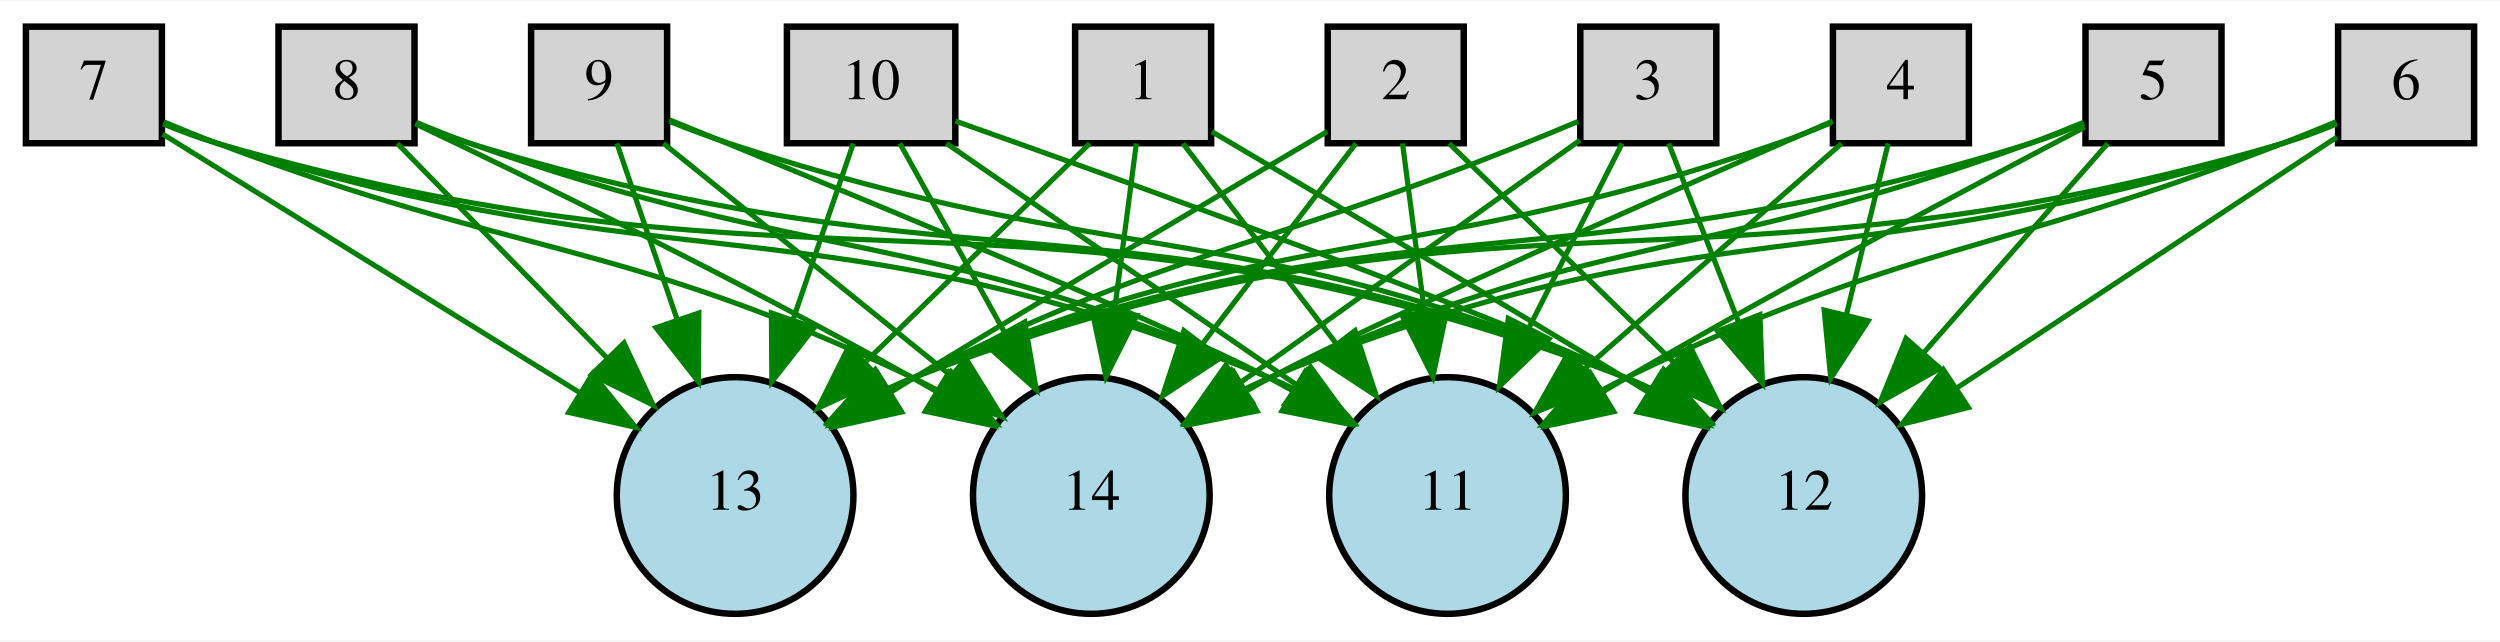
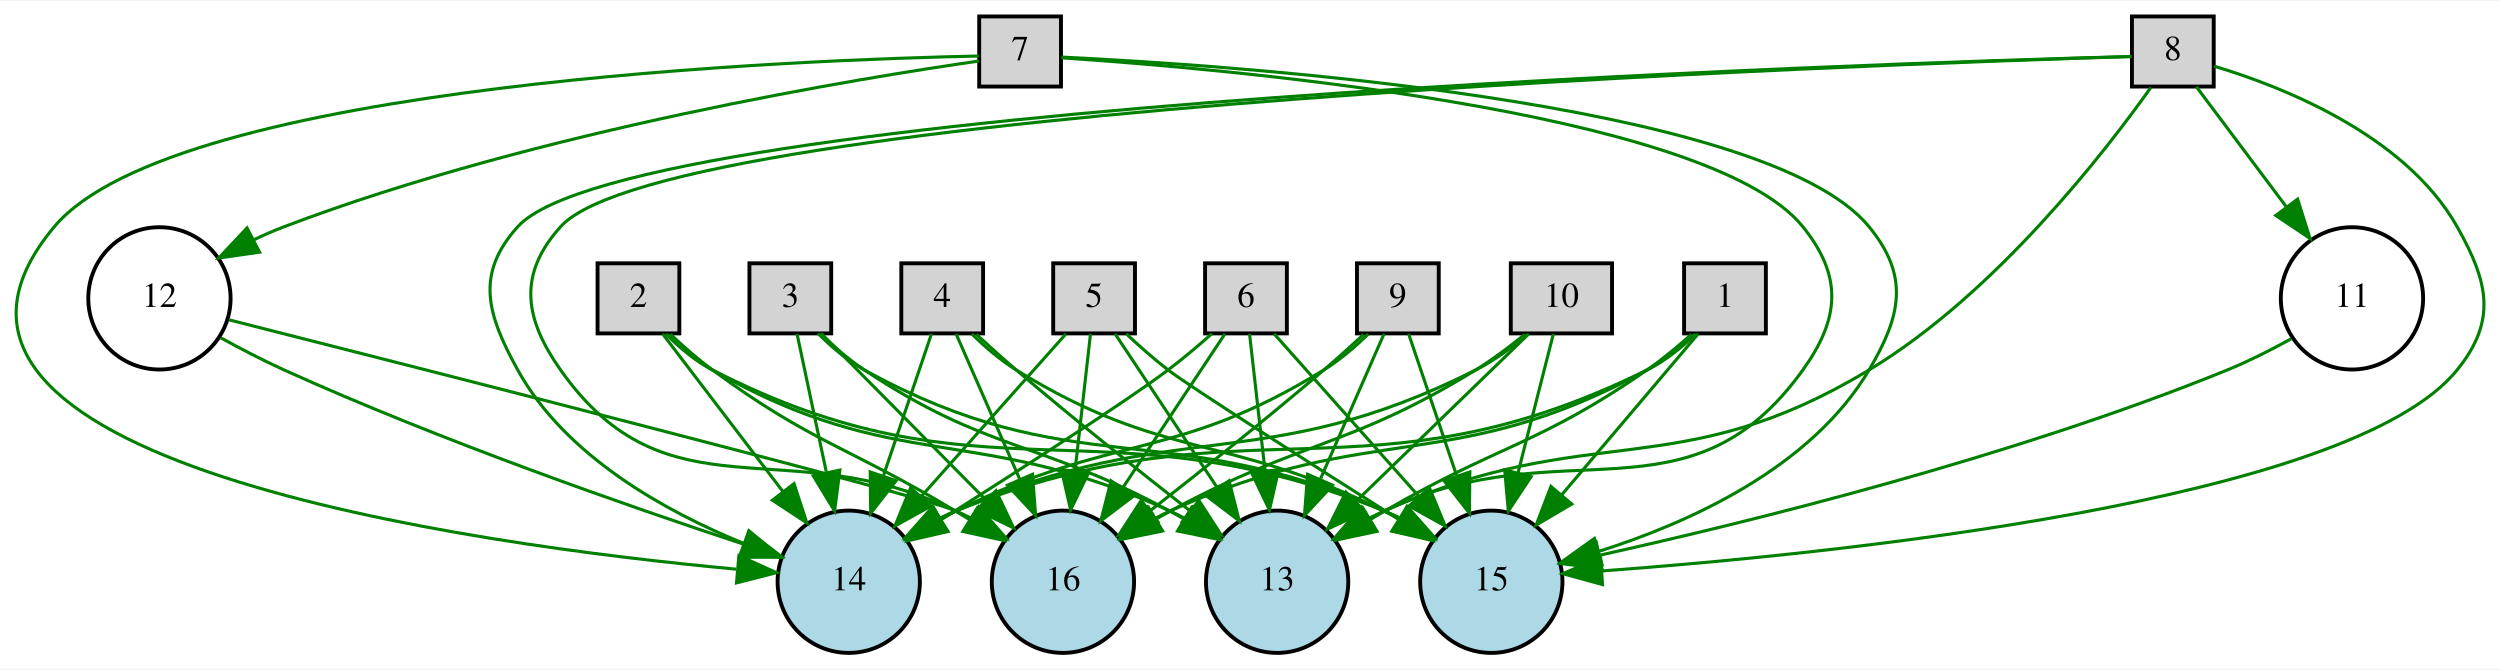
- <svg xmlns="http://www.w3.org/2000/svg" width="386pt" height="99pt" viewBox="0.00 0.00 386.00 98.77">
-   <g id="graph0" class="graph" transform="scale(1 1) rotate(0) translate(4 94.77)">
-     <polygon fill="white" stroke="transparent" points="-4,4 -4,-94.77 382,-94.77 382,4 -4,4" />
+ <svg xmlns="http://www.w3.org/2000/svg" width="642pt" height="172pt" viewBox="0.00 0.00 641.95 171.54">
+   <g id="graph0" class="graph" transform="scale(1 1) rotate(0) translate(4 167.54)">
+     <polygon fill="white" stroke="transparent" points="-4,4 -4,-167.54 637.95,-167.54 637.95,4 -4,4" />
    <g id="node1" class="node">
-       <polygon fill="lightgray" stroke="black" points="183,-90.77 162,-90.77 162,-72.77 183,-72.77 183,-90.77" />
-       <text text-anchor="middle" x="172.5" y="-79.57" font-family="Times,serif" font-size="9.00">1</text>
+       <polygon fill="lightgray" stroke="black" points="449.44,-100.15 428.44,-100.15 428.44,-82.15 449.44,-82.15 449.44,-100.15" />
+       <text text-anchor="middle" x="438.94" y="-88.95" font-family="Times,serif" font-size="9.00">1</text>
    </g>
    <g id="node11" class="node">
-       <ellipse fill="lightblue" stroke="black" cx="219.5" cy="-18.38" rx="18.27" ry="18.27" />
-       <text text-anchor="middle" x="219.5" y="-16.18" font-family="Times,serif" font-size="9.00">11</text>
+       <ellipse fill="lightblue" stroke="black" cx="378.94" cy="-18.38" rx="18.27" ry="18.27" />
+       <text text-anchor="middle" x="378.94" y="-16.18" font-family="Times,serif" font-size="9.00">15</text>
    </g>
    <g id="edge1" class="edge">
-       <path fill="none" stroke="green" stroke-width="0.8" d="M178.64,-72.74C184.61,-64.95 193.96,-52.75 202.2,-41.98" />
-       <polygon fill="green" stroke="green" stroke-width="0.8" points="205.2,-43.83 208.5,-33.76 199.64,-39.57 205.2,-43.83" />
+       <path fill="none" stroke="green" stroke-width="0.8" d="M432.06,-82.04C423.57,-72.02 408.81,-54.61 397,-40.68" />
+       <polygon fill="green" stroke="green" stroke-width="0.8" points="399.59,-38.33 390.46,-32.96 394.25,-42.86 399.59,-38.33" />
    </g>
    <g id="node12" class="node">
-       <ellipse fill="lightblue" stroke="black" cx="274.5" cy="-18.38" rx="18.27" ry="18.27" />
-       <text text-anchor="middle" x="274.5" y="-16.18" font-family="Times,serif" font-size="9.00">12</text>
+       <ellipse fill="lightblue" stroke="black" cx="268.94" cy="-18.38" rx="18.27" ry="18.27" />
+       <text text-anchor="middle" x="268.94" y="-16.18" font-family="Times,serif" font-size="9.00">16</text>
    </g>
    <g id="edge2" class="edge">
-       <path fill="none" stroke="green" stroke-width="0.8" d="M183.08,-74.57C197.47,-66.1 224.02,-50.43 246.5,-36.77 247.78,-35.99 249.1,-35.19 250.42,-34.37" />
-       <polygon fill="green" stroke="green" stroke-width="0.8" points="252.46,-37.23 259.13,-29 248.78,-31.28 252.46,-37.23" />
+       <path fill="none" stroke="green" stroke-width="0.8" d="M430.99,-81.84C427.54,-78.62 423.3,-75.16 418.94,-72.77 369.36,-45.6 348.53,-59.89 296.94,-36.77 295.54,-36.14 294.12,-35.45 292.71,-34.72" />
+       <polygon fill="green" stroke="green" stroke-width="0.8" points="294.06,-31.47 283.65,-29.54 290.59,-37.54 294.06,-31.47" />
    </g>
    <g id="node13" class="node">
-       <ellipse fill="lightblue" stroke="black" cx="109.5" cy="-18.38" rx="18.27" ry="18.27" />
-       <text text-anchor="middle" x="109.5" y="-16.18" font-family="Times,serif" font-size="9.00">13</text>
+       <ellipse fill="lightblue" stroke="black" cx="323.94" cy="-18.38" rx="18.27" ry="18.27" />
+       <text text-anchor="middle" x="323.94" y="-16.18" font-family="Times,serif" font-size="9.00">13</text>
    </g>
    <g id="edge3" class="edge">
-       <path fill="none" stroke="green" stroke-width="0.8" d="M164.26,-72.74C155.51,-64.21 141.34,-50.4 129.6,-38.97" />
-       <polygon fill="green" stroke="green" stroke-width="0.8" points="131.93,-36.35 122.32,-31.88 127.04,-41.37 131.93,-36.35" />
+       <path fill="none" stroke="green" stroke-width="0.8" d="M430.33,-81.92C426.92,-78.87 422.88,-75.49 418.94,-72.77 391.13,-53.56 381.21,-53.69 351.94,-36.77 350.64,-36.02 349.31,-35.24 347.98,-34.44" />
+       <polygon fill="green" stroke="green" stroke-width="0.8" points="349.6,-31.33 339.24,-29.12 345.96,-37.31 349.6,-31.33" />
    </g>
    <g id="node14" class="node">
-       <ellipse fill="lightblue" stroke="black" cx="164.5" cy="-18.38" rx="18.27" ry="18.27" />
-       <text text-anchor="middle" x="164.5" y="-16.18" font-family="Times,serif" font-size="9.00">14</text>
+       <ellipse fill="lightblue" stroke="black" cx="213.94" cy="-18.38" rx="18.27" ry="18.27" />
+       <text text-anchor="middle" x="213.94" y="-16.18" font-family="Times,serif" font-size="9.00">14</text>
    </g>
    <g id="edge4" class="edge">
-       <path fill="none" stroke="green" stroke-width="0.8" d="M171.45,-72.74C170.58,-66.06 169.29,-56.14 168.05,-46.66" />
-       <polygon fill="green" stroke="green" stroke-width="0.8" points="171.52,-46.18 166.76,-36.72 164.58,-47.09 171.52,-46.18" />
+       <path fill="none" stroke="green" stroke-width="0.8" d="M431.46,-82C427.97,-78.66 423.56,-75.05 418.94,-72.77 346.94,-37.27 316.55,-66.41 241.94,-36.77 240.51,-36.2 239.08,-35.56 237.65,-34.87" />
+       <polygon fill="green" stroke="green" stroke-width="0.8" points="238.98,-31.6 228.54,-29.8 235.57,-37.72 238.98,-31.6" />
    </g>
    <g id="node2" class="node">
-       <polygon fill="lightgray" stroke="black" points="222,-90.77 201,-90.77 201,-72.77 222,-72.77 222,-90.77" />
-       <text text-anchor="middle" x="211.5" y="-79.57" font-family="Times,serif" font-size="9.00">2</text>
+       <polygon fill="lightgray" stroke="black" points="170.44,-100.15 149.44,-100.15 149.44,-82.15 170.44,-82.15 170.44,-100.15" />
+       <text text-anchor="middle" x="159.94" y="-88.95" font-family="Times,serif" font-size="9.00">2</text>
    </g>
    <g id="edge5" class="edge">
-       <path fill="none" stroke="green" stroke-width="0.8" d="M212.55,-72.74C213.42,-66.06 214.71,-56.14 215.95,-46.66" />
-       <polygon fill="green" stroke="green" stroke-width="0.8" points="219.42,-47.09 217.24,-36.72 212.48,-46.18 219.42,-47.09" />
+       <path fill="none" stroke="green" stroke-width="0.8" d="M166.98,-82.01C170.29,-78.67 174.49,-75.05 178.94,-72.77 248.44,-37.14 278.44,-65.81 350.94,-36.77 352.37,-36.2 353.81,-35.55 355.23,-34.86" />
+       <polygon fill="green" stroke="green" stroke-width="0.8" points="357.31,-37.71 364.34,-29.78 353.9,-31.6 357.31,-37.71" />
    </g>
    <g id="edge6" class="edge">
-       <path fill="none" stroke="green" stroke-width="0.8" d="M219.74,-72.74C228.49,-64.21 242.66,-50.4 254.4,-38.97" />
-       <polygon fill="green" stroke="green" stroke-width="0.8" points="256.96,-41.37 261.68,-31.88 252.07,-36.35 256.96,-41.37" />
+       <path fill="none" stroke="green" stroke-width="0.8" d="M168.12,-81.96C171.36,-78.91 175.2,-75.52 178.94,-72.77 204.62,-53.91 213.63,-53.18 240.94,-36.77 242.23,-36 243.55,-35.2 244.88,-34.39" />
+       <polygon fill="green" stroke="green" stroke-width="0.8" points="246.9,-37.25 253.59,-29.03 243.24,-31.29 246.9,-37.25" />
    </g>
    <g id="edge7" class="edge">
-       <path fill="none" stroke="green" stroke-width="0.8" d="M200.92,-74.57C186.53,-66.1 159.98,-50.43 137.5,-36.77 136.22,-35.99 134.9,-35.19 133.58,-34.37" />
-       <polygon fill="green" stroke="green" stroke-width="0.8" points="135.22,-31.28 124.87,-29 131.54,-37.23 135.22,-31.28" />
+       <path fill="none" stroke="green" stroke-width="0.8" d="M167.45,-81.85C170.72,-78.64 174.75,-75.17 178.94,-72.77 226.16,-45.75 246.42,-59.3 295.94,-36.77 297.34,-36.13 298.76,-35.44 300.17,-34.7" />
+       <polygon fill="green" stroke="green" stroke-width="0.8" points="302.29,-37.52 309.22,-29.51 298.81,-31.45 302.29,-37.52" />
    </g>
    <g id="edge8" class="edge">
-       <path fill="none" stroke="green" stroke-width="0.8" d="M205.36,-72.74C199.39,-64.95 190.04,-52.75 181.8,-41.98" />
-       <polygon fill="green" stroke="green" stroke-width="0.8" points="184.36,-39.57 175.5,-33.76 178.8,-43.83 184.36,-39.57" />
+       <path fill="none" stroke="green" stroke-width="0.8" d="M166.14,-82.04C173.62,-72.23 186.5,-55.35 197.01,-41.58" />
+       <polygon fill="green" stroke="green" stroke-width="0.8" points="199.89,-43.57 203.18,-33.5 194.33,-39.32 199.89,-43.57" />
    </g>
    <g id="node3" class="node">
-       <polygon fill="lightgray" stroke="black" points="261,-90.77 240,-90.77 240,-72.77 261,-72.77 261,-90.77" />
-       <text text-anchor="middle" x="250.5" y="-79.57" font-family="Times,serif" font-size="9.00">3</text>
+       <polygon fill="lightgray" stroke="black" points="209.44,-100.15 188.44,-100.15 188.44,-82.15 209.44,-82.15 209.44,-100.15" />
+       <text text-anchor="middle" x="198.94" y="-88.95" font-family="Times,serif" font-size="9.00">3</text>
    </g>
    <g id="edge9" class="edge">
-       <path fill="none" stroke="green" stroke-width="0.8" d="M246.45,-72.74C242.78,-65.48 237.18,-54.39 232.03,-44.19" />
-       <polygon fill="green" stroke="green" stroke-width="0.8" points="235.13,-42.57 227.5,-35.22 228.88,-45.72 235.13,-42.57" />
+       <path fill="none" stroke="green" stroke-width="0.8" d="M206.05,-82.13C209.37,-78.81 213.55,-75.18 217.94,-72.77 271.61,-43.27 294.78,-61.18 350.94,-36.77 352.35,-36.16 353.78,-35.48 355.19,-34.76" />
+       <polygon fill="green" stroke="green" stroke-width="0.8" points="357.3,-37.59 364.27,-29.61 353.85,-31.5 357.3,-37.59" />
    </g>
    <g id="edge10" class="edge">
-       <path fill="none" stroke="green" stroke-width="0.8" d="M253.64,-72.74C256.38,-65.72 260.52,-55.13 264.4,-45.23" />
-       <polygon fill="green" stroke="green" stroke-width="0.8" points="267.73,-46.3 268.12,-35.71 261.21,-43.75 267.73,-46.3" />
+       <path fill="none" stroke="green" stroke-width="0.8" d="M206.97,-82.04C217.15,-71.74 235.06,-53.64 249.01,-39.53" />
+       <polygon fill="green" stroke="green" stroke-width="0.8" points="251.74,-41.75 256.29,-32.18 246.77,-36.83 251.74,-41.75" />
    </g>
    <g id="edge11" class="edge">
-       <path fill="none" stroke="green" stroke-width="0.8" d="M239.67,-76.14C237.01,-75.02 234.16,-73.84 231.5,-72.77 189.99,-56.09 177.57,-56.66 137.5,-36.77 136.12,-36.09 134.73,-35.35 133.33,-34.59" />
-       <polygon fill="green" stroke="green" stroke-width="0.8" points="134.71,-31.34 124.31,-29.31 131.17,-37.38 134.71,-31.34" />
+       <path fill="none" stroke="green" stroke-width="0.8" d="M206.62,-82.12C209.91,-78.95 213.92,-75.44 217.94,-72.77 249.74,-51.63 262.33,-54.87 295.94,-36.77 297.26,-36.06 298.61,-35.31 299.96,-34.54" />
+       <polygon fill="green" stroke="green" stroke-width="0.8" points="301.95,-37.43 308.74,-29.3 298.36,-31.42 301.95,-37.43" />
    </g>
    <g id="edge12" class="edge">
-       <path fill="none" stroke="green" stroke-width="0.8" d="M239.95,-73.24C226.97,-63.97 204.54,-47.96 187.5,-35.8" />
-       <polygon fill="green" stroke="green" stroke-width="0.8" points="189.33,-32.81 179.16,-29.85 185.27,-38.51 189.33,-32.81" />
+       <path fill="none" stroke="green" stroke-width="0.8" d="M200.66,-82.04C202.49,-73.41 205.48,-59.31 208.16,-46.66" />
+       <polygon fill="green" stroke="green" stroke-width="0.8" points="211.66,-47.05 210.31,-36.54 204.81,-45.6 211.66,-47.05" />
    </g>
    <g id="node4" class="node">
-       <polygon fill="lightgray" stroke="black" points="300,-90.77 279,-90.77 279,-72.77 300,-72.77 300,-90.77" />
-       <text text-anchor="middle" x="289.5" y="-79.57" font-family="Times,serif" font-size="9.00">4</text>
+       <polygon fill="lightgray" stroke="black" points="248.44,-100.15 227.44,-100.15 227.44,-82.15 248.44,-82.15 248.44,-100.15" />
+       <text text-anchor="middle" x="237.94" y="-88.95" font-family="Times,serif" font-size="9.00">4</text>
    </g>
    <g id="edge13" class="edge">
-       <path fill="none" stroke="green" stroke-width="0.8" d="M280.35,-72.74C270.34,-63.97 253.97,-49.61 240.73,-38" />
-       <polygon fill="green" stroke="green" stroke-width="0.8" points="242.8,-35.16 232.97,-31.2 238.18,-40.42 242.8,-35.16" />
+       <path fill="none" stroke="green" stroke-width="0.8" d="M245.53,-81.99C248.81,-78.8 252.83,-75.31 256.94,-72.77 295,-49.26 310.87,-56.66 350.94,-36.77 352.32,-36.09 353.72,-35.35 355.11,-34.59" />
+       <polygon fill="green" stroke="green" stroke-width="0.8" points="357.27,-37.38 364.13,-29.31 353.73,-31.34 357.27,-37.38" />
    </g>
    <g id="edge14" class="edge">
-       <path fill="none" stroke="green" stroke-width="0.8" d="M287.54,-72.74C285.89,-66.01 283.45,-56 281.12,-46.46" />
-       <polygon fill="green" stroke="green" stroke-width="0.8" points="284.45,-45.35 278.67,-36.47 277.65,-47.01 284.45,-45.35" />
+       <path fill="none" stroke="green" stroke-width="0.8" d="M241.5,-82.04C245.45,-73.01 252.04,-57.98 257.77,-44.9" />
+       <polygon fill="green" stroke="green" stroke-width="0.8" points="261.12,-45.97 261.92,-35.41 254.7,-43.17 261.12,-45.97" />
    </g>
    <g id="edge15" class="edge">
-       <path fill="none" stroke="green" stroke-width="0.8" d="M278.75,-75.95C276.08,-74.83 273.21,-73.7 270.5,-72.77 212.59,-52.84 193.66,-61.18 137.5,-36.77 136.09,-36.16 134.67,-35.48 133.25,-34.76" />
-       <polygon fill="green" stroke="green" stroke-width="0.8" points="134.6,-31.5 124.17,-29.61 131.14,-37.59 134.6,-31.5" />
+       <path fill="none" stroke="green" stroke-width="0.8" d="M246.72,-81.89C249.9,-78.96 253.54,-75.67 256.94,-72.77 271.51,-60.33 288.37,-46.89 301.54,-36.61" />
+       <polygon fill="green" stroke="green" stroke-width="0.8" points="303.85,-39.26 309.6,-30.36 299.55,-33.73 303.85,-39.26" />
    </g>
    <g id="edge16" class="edge">
-       <path fill="none" stroke="green" stroke-width="0.8" d="M278.98,-76.2C257.35,-66.78 208.56,-45.35 192.5,-36.77 191.18,-36.06 189.83,-35.32 188.48,-34.55" />
-       <polygon fill="green" stroke="green" stroke-width="0.8" points="190.08,-31.43 179.69,-29.32 186.49,-37.44 190.08,-31.43" />
+       <path fill="none" stroke="green" stroke-width="0.8" d="M235.19,-82.04C232.2,-73.21 227.26,-58.65 222.9,-45.78" />
+       <polygon fill="green" stroke="green" stroke-width="0.8" points="226.09,-44.32 219.57,-35.97 219.46,-46.57 226.09,-44.32" />
    </g>
    <g id="node5" class="node">
-       <polygon fill="lightgray" stroke="black" points="339,-90.77 318,-90.77 318,-72.77 339,-72.77 339,-90.77" />
-       <text text-anchor="middle" x="328.5" y="-79.57" font-family="Times,serif" font-size="9.00">5</text>
+       <polygon fill="lightgray" stroke="black" points="287.44,-100.15 266.44,-100.15 266.44,-82.15 287.44,-82.15 287.44,-100.15" />
+       <text text-anchor="middle" x="276.94" y="-88.95" font-family="Times,serif" font-size="9.00">5</text>
    </g>
    <g id="edge17" class="edge">
-       <path fill="none" stroke="green" stroke-width="0.8" d="M317.91,-75.27C302.33,-67.12 272.4,-51.25 247.5,-36.77 246.2,-36.01 244.87,-35.23 243.54,-34.43" />
-       <polygon fill="green" stroke="green" stroke-width="0.8" points="245.17,-31.33 234.81,-29.11 241.52,-37.3 245.17,-31.33" />
+       <path fill="none" stroke="green" stroke-width="0.8" d="M285.19,-82.05C288.43,-79.01 292.26,-75.61 295.94,-72.77 301.37,-68.59 332.42,-48.79 354.95,-34.52" />
+       <polygon fill="green" stroke="green" stroke-width="0.8" points="357.11,-37.3 363.69,-29 353.37,-31.38 357.11,-37.3" />
    </g>
    <g id="edge18" class="edge">
-       <path fill="none" stroke="green" stroke-width="0.8" d="M321.44,-72.74C314.26,-64.59 302.84,-51.6 293.06,-40.48" />
-       <polygon fill="green" stroke="green" stroke-width="0.8" points="295.54,-38.01 286.31,-32.81 290.29,-42.63 295.54,-38.01" />
+       <path fill="none" stroke="green" stroke-width="0.8" d="M276.02,-82.04C275.06,-73.47 273.48,-59.49 272.05,-46.91" />
+       <polygon fill="green" stroke="green" stroke-width="0.8" points="275.52,-46.37 270.91,-36.82 268.56,-47.15 275.52,-46.37" />
    </g>
    <g id="edge19" class="edge">
-       <path fill="none" stroke="green" stroke-width="0.8" d="M317.78,-75.83C315.11,-74.72 312.23,-73.62 309.5,-72.77 234.94,-49.51 210,-65.81 137.5,-36.77 136.07,-36.2 134.64,-35.55 133.21,-34.86" />
-       <polygon fill="green" stroke="green" stroke-width="0.8" points="134.54,-31.6 124.1,-29.78 131.13,-37.71 134.54,-31.6" />
+       <path fill="none" stroke="green" stroke-width="0.8" d="M282.33,-82.04C288.7,-72.45 299.57,-56.08 308.61,-42.47" />
+       <polygon fill="green" stroke="green" stroke-width="0.8" points="311.6,-44.3 314.21,-34.03 305.77,-40.43 311.6,-44.3" />
    </g>
    <g id="edge20" class="edge">
-       <path fill="none" stroke="green" stroke-width="0.8" d="M317.72,-76.01C315.06,-74.9 312.19,-73.75 309.5,-72.77 258.36,-54.19 242.02,-59.3 192.5,-36.77 191.1,-36.13 189.69,-35.44 188.28,-34.7" />
-       <polygon fill="green" stroke="green" stroke-width="0.8" points="189.63,-31.45 179.22,-29.51 186.15,-37.52 189.63,-31.45" />
+       <path fill="none" stroke="green" stroke-width="0.8" d="M269.72,-82.04C260.75,-71.96 245.11,-54.4 232.68,-40.43" />
+       <polygon fill="green" stroke="green" stroke-width="0.8" points="235.06,-37.84 225.8,-32.7 229.83,-42.5 235.06,-37.84" />
    </g>
    <g id="node6" class="node">
-       <polygon fill="lightgray" stroke="black" points="378,-90.77 357,-90.77 357,-72.77 378,-72.77 378,-90.77" />
-       <text text-anchor="middle" x="367.5" y="-79.57" font-family="Times,serif" font-size="9.00">6</text>
+       <polygon fill="lightgray" stroke="black" points="326.44,-100.15 305.44,-100.15 305.44,-82.15 326.44,-82.15 326.44,-100.15" />
+       <text text-anchor="middle" x="315.94" y="-88.95" font-family="Times,serif" font-size="9.00">6</text>
    </g>
    <g id="edge21" class="edge">
-       <path fill="none" stroke="green" stroke-width="0.8" d="M356.69,-76.09C354.03,-74.98 351.17,-73.81 348.5,-72.77 304.08,-55.52 290.43,-57.46 247.5,-36.77 246.11,-36.1 244.71,-35.38 243.31,-34.63" />
-       <polygon fill="green" stroke="green" stroke-width="0.8" points="244.68,-31.38 234.28,-29.38 241.16,-37.43 244.68,-31.38" />
+       <path fill="none" stroke="green" stroke-width="0.8" d="M323.17,-82.04C332.14,-71.96 347.77,-54.4 360.21,-40.43" />
+       <polygon fill="green" stroke="green" stroke-width="0.8" points="363.05,-42.5 367.09,-32.7 357.82,-37.84 363.05,-42.5" />
    </g>
    <g id="edge22" class="edge">
-       <path fill="none" stroke="green" stroke-width="0.8" d="M356.83,-73.73C342.58,-64.32 316.94,-47.39 298.04,-34.92" />
-       <polygon fill="green" stroke="green" stroke-width="0.8" points="299.92,-31.97 289.65,-29.38 296.06,-37.81 299.92,-31.97" />
+       <path fill="none" stroke="green" stroke-width="0.8" d="M310.55,-82.04C304.18,-72.45 293.31,-56.08 284.28,-42.47" />
+       <polygon fill="green" stroke="green" stroke-width="0.8" points="287.12,-40.43 278.67,-34.03 281.29,-44.3 287.12,-40.43" />
    </g>
    <g id="edge23" class="edge">
-       <path fill="none" stroke="green" stroke-width="0.8" d="M356.8,-75.76C354.14,-74.65 351.25,-73.57 348.5,-72.77 257.17,-46.14 226.46,-70.49 137.5,-36.77 136.06,-36.22 134.62,-35.6 133.18,-34.93" />
-       <polygon fill="green" stroke="green" stroke-width="0.8" points="134.5,-31.66 124.06,-29.89 131.12,-37.79 134.5,-31.66" />
+       <path fill="none" stroke="green" stroke-width="0.8" d="M316.86,-82.04C317.83,-73.47 319.41,-59.49 320.83,-46.91" />
+       <polygon fill="green" stroke="green" stroke-width="0.8" points="324.33,-47.15 321.97,-36.82 317.37,-46.37 324.33,-47.15" />
    </g>
    <g id="edge24" class="edge">
-       <path fill="none" stroke="green" stroke-width="0.8" d="M356.77,-75.87C354.1,-74.76 351.22,-73.65 348.5,-72.77 280.79,-50.88 258.28,-63.9 192.5,-36.77 191.08,-36.18 189.65,-35.53 188.22,-34.83" />
-       <polygon fill="green" stroke="green" stroke-width="0.8" points="189.56,-31.56 179.13,-29.72 186.13,-37.67 189.56,-31.56" />
+       <path fill="none" stroke="green" stroke-width="0.8" d="M307.2,-82.09C303.78,-79.06 299.76,-75.65 295.94,-72.77 285.49,-64.88 257.88,-47.13 237.58,-34.26" />
+       <polygon fill="green" stroke="green" stroke-width="0.8" points="239.44,-31.3 229.12,-28.91 235.7,-37.21 239.44,-31.3" />
    </g>
    <g id="node7" class="node">
-       <polygon fill="lightgray" stroke="black" points="21,-90.77 0,-90.77 0,-72.77 21,-72.77 21,-90.77" />
-       <text text-anchor="middle" x="10.5" y="-79.57" font-family="Times,serif" font-size="9.00">7</text>
+       <polygon fill="lightgray" stroke="black" points="268.44,-163.54 247.44,-163.54 247.44,-145.54 268.44,-145.54 268.44,-163.54" />
+       <text text-anchor="middle" x="257.94" y="-152.34" font-family="Times,serif" font-size="9.00">7</text>
    </g>
    <g id="edge25" class="edge">
-       <path fill="none" stroke="green" stroke-width="0.8" d="M21.23,-75.86C23.89,-74.75 26.77,-73.64 29.5,-72.77 99.77,-50.37 123.2,-64.62 191.5,-36.77 192.92,-36.19 194.36,-35.54 195.78,-34.84" />
-       <polygon fill="green" stroke="green" stroke-width="0.8" points="197.87,-37.68 204.88,-29.74 194.45,-31.58 197.87,-37.68" />
+       <path fill="none" stroke="green" stroke-width="0.8" d="M268.61,-153.1C308.66,-151.2 449.17,-142.26 475.94,-109.54 486.29,-96.89 484.26,-86.84 475.94,-72.77 461.03,-47.54 429.48,-33.43 406.4,-26.14" />
+       <polygon fill="green" stroke="green" stroke-width="0.8" points="407.37,-22.78 396.79,-23.34 405.41,-29.5 407.37,-22.78" />
    </g>
    <g id="edge26" class="edge">
-       <path fill="none" stroke="green" stroke-width="0.8" d="M21.19,-75.75C23.86,-74.64 26.75,-73.56 29.5,-72.77 123.42,-45.61 155,-71.21 246.5,-36.77 247.94,-36.23 249.38,-35.61 250.82,-34.93" />
-       <polygon fill="green" stroke="green" stroke-width="0.8" points="252.88,-37.8 259.95,-29.91 249.5,-31.66 252.88,-37.8" />
+       <path fill="none" stroke="green" stroke-width="0.8" d="M268.56,-152.91C306.53,-150.4 434.59,-139.8 458.94,-109.54 469.19,-96.81 468.48,-86.04 458.94,-72.77 429.66,-32.02 397.34,-58.15 351.94,-36.77 350.55,-36.11 349.14,-35.41 347.74,-34.66" />
+       <polygon fill="green" stroke="green" stroke-width="0.8" points="349.1,-31.41 338.7,-29.43 345.6,-37.47 349.1,-31.41" />
    </g>
    <g id="edge27" class="edge">
-       <path fill="none" stroke="green" stroke-width="0.8" d="M21.09,-74.2C36.39,-64.72 65.07,-46.93 85.62,-34.19" />
-       <polygon fill="green" stroke="green" stroke-width="0.8" points="87.49,-37.15 94.14,-28.91 83.8,-31.2 87.49,-37.15" />
+       <path fill="none" stroke="green" stroke-width="0.8" d="M247.34,-153.38C203.99,-152.48 41.05,-146.65 9.94,-109.54 -40.6,-49.24 117.6,-27.87 185.03,-21.61" />
+       <polygon fill="green" stroke="green" stroke-width="0.8" points="185.73,-25.07 195.39,-20.71 185.12,-18.09 185.73,-25.07" />
+     </g>
+     <g id="node16" class="node">
+       <ellipse fill="white" stroke="black" cx="36.94" cy="-91.15" rx="18.27" ry="18.27" />
+       <text text-anchor="middle" x="36.94" y="-88.95" font-family="Times,serif" font-size="9.00">12</text>
+     </g>
+     <g id="edge42" class="edge">
+       <path fill="none" stroke="green" stroke-width="0.8" d="M247.41,-152.1C218.28,-147.92 134.45,-134.43 68.94,-109.54 66.37,-108.56 63.75,-107.42 61.17,-106.18" />
+       <polygon fill="green" stroke="green" stroke-width="0.8" points="62.66,-103.01 52.17,-101.51 59.43,-109.23 62.66,-103.01" />
+     </g>
+     <g id="node8" class="node">
+       <polygon fill="lightgray" stroke="black" points="564.44,-163.54 543.44,-163.54 543.44,-145.54 564.44,-145.54 564.44,-163.54" />
+       <text text-anchor="middle" x="553.94" y="-152.34" font-family="Times,serif" font-size="9.00">8</text>
    </g>
    <g id="edge28" class="edge">
-       <path fill="none" stroke="green" stroke-width="0.8" d="M21.3,-76.06C23.96,-74.94 26.82,-73.78 29.5,-72.77 76.43,-55.02 91.11,-58.15 136.5,-36.77 137.89,-36.11 139.3,-35.41 140.7,-34.66" />
-       <polygon fill="green" stroke="green" stroke-width="0.8" points="142.84,-37.47 149.75,-29.43 139.34,-31.41 142.84,-37.47" />
-     </g>
-     <g id="node8" class="node">
-       <polygon fill="lightgray" stroke="black" points="60,-90.77 39,-90.77 39,-72.77 60,-72.77 60,-90.77" />
-       <text text-anchor="middle" x="49.5" y="-79.57" font-family="Times,serif" font-size="9.00">8</text>
+       <path fill="none" stroke="green" stroke-width="0.8" d="M564.57,-150.76C581.35,-145.74 613.48,-133.38 626.94,-109.54 634.98,-95.31 637.21,-85.48 626.94,-72.77 599.59,-38.9 466.58,-25.51 407.42,-21.16" />
+       <polygon fill="green" stroke="green" stroke-width="0.8" points="407.49,-17.66 397.27,-20.45 407,-24.64 407.49,-17.66" />
    </g>
    <g id="edge29" class="edge">
-       <path fill="none" stroke="green" stroke-width="0.8" d="M60.27,-75.99C62.94,-74.87 65.8,-73.73 68.5,-72.77 122.17,-53.69 139.49,-60.01 191.5,-36.77 192.9,-36.14 194.32,-35.46 195.74,-34.73" />
-       <polygon fill="green" stroke="green" stroke-width="0.8" points="197.86,-37.55 204.8,-29.55 194.38,-31.47 197.86,-37.55" />
+       <path fill="none" stroke="green" stroke-width="0.8" d="M543.27,-153.24C481.12,-151.38 167.79,-140.51 139.94,-109.54 129.01,-97.39 130.52,-86.12 139.94,-72.77 167.41,-33.82 198.01,-57.46 240.94,-36.77 242.33,-36.1 243.73,-35.38 245.13,-34.63" />
+       <polygon fill="green" stroke="green" stroke-width="0.8" points="247.28,-37.43 254.16,-29.38 243.76,-31.38 247.28,-37.43" />
    </g>
    <g id="edge30" class="edge">
-       <path fill="none" stroke="green" stroke-width="0.8" d="M60.21,-75.82C62.88,-74.71 65.76,-73.61 68.5,-72.77 145.63,-48.99 171.47,-66.53 246.5,-36.77 247.93,-36.2 249.37,-35.56 250.8,-34.87" />
-       <polygon fill="green" stroke="green" stroke-width="0.8" points="252.87,-37.72 259.91,-29.8 249.47,-31.61 252.87,-37.72" />
+       <path fill="none" stroke="green" stroke-width="0.8" d="M548.31,-145.31C536.71,-128.99 508.49,-92.4 475.94,-72.77 426.8,-43.13 404.36,-60.12 351.94,-36.77 350.54,-36.14 349.12,-35.46 347.71,-34.73" />
+       <polygon fill="green" stroke="green" stroke-width="0.8" points="349.06,-31.47 338.64,-29.55 345.59,-37.55 349.06,-31.47" />
    </g>
    <g id="edge31" class="edge">
-       <path fill="none" stroke="green" stroke-width="0.8" d="M57.34,-72.74C65.5,-64.4 78.59,-51.01 89.62,-39.73" />
-       <polygon fill="green" stroke="green" stroke-width="0.8" points="92.35,-41.94 96.84,-32.34 87.34,-37.05 92.35,-41.94" />
+       <path fill="none" stroke="green" stroke-width="0.8" d="M543.4,-153.27C480.59,-151.58 157.63,-141.35 128.94,-109.54 118,-97.4 121.04,-87.07 128.94,-72.77 141.2,-50.59 166.97,-36.38 186.93,-28.25" />
+       <polygon fill="green" stroke="green" stroke-width="0.8" points="188.35,-31.45 196.46,-24.63 185.87,-24.91 188.35,-31.45" />
+     </g>
+     <g id="node15" class="node">
+       <ellipse fill="white" stroke="black" cx="599.94" cy="-91.15" rx="18.27" ry="18.27" />
+       <text text-anchor="middle" x="599.94" y="-88.95" font-family="Times,serif" font-size="9.00">11</text>
+     </g>
+     <g id="edge40" class="edge">
+       <path fill="none" stroke="green" stroke-width="0.8" d="M559.96,-145.51C565.8,-137.72 574.94,-125.52 583.01,-114.75" />
+       <polygon fill="green" stroke="green" stroke-width="0.8" points="585.98,-116.63 589.17,-106.53 580.37,-112.43 585.98,-116.63" />
+     </g>
+     <g id="node9" class="node">
+       <polygon fill="lightgray" stroke="black" points="365.44,-100.15 344.44,-100.15 344.44,-82.15 365.44,-82.15 365.44,-100.15" />
+       <text text-anchor="middle" x="354.94" y="-88.95" font-family="Times,serif" font-size="9.00">9</text>
    </g>
    <g id="edge32" class="edge">
-       <path fill="none" stroke="green" stroke-width="0.8" d="M60.1,-75.78C76.64,-67.91 109.5,-51.94 136.5,-36.77 137.81,-36.03 139.14,-35.27 140.49,-34.48" />
-       <polygon fill="green" stroke="green" stroke-width="0.8" points="142.49,-37.36 149.24,-29.19 138.87,-31.37 142.49,-37.36" />
-     </g>
-     <g id="node9" class="node">
-       <polygon fill="lightgray" stroke="black" points="99,-90.77 78,-90.77 78,-72.77 99,-72.77 99,-90.77" />
-       <text text-anchor="middle" x="88.5" y="-79.57" font-family="Times,serif" font-size="9.00">9</text>
+       <path fill="none" stroke="green" stroke-width="0.8" d="M357.7,-82.04C360.69,-73.21 365.63,-58.65 369.99,-45.78" />
+       <polygon fill="green" stroke="green" stroke-width="0.8" points="373.42,-46.57 373.32,-35.97 366.79,-44.32 373.42,-46.57" />
    </g>
    <g id="edge33" class="edge">
-       <path fill="none" stroke="green" stroke-width="0.8" d="M99.34,-76.39C122.15,-67.12 174.42,-45.65 191.5,-36.77 192.83,-36.08 194.19,-35.34 195.54,-34.58" />
-       <polygon fill="green" stroke="green" stroke-width="0.8" points="197.52,-37.48 204.34,-29.38 193.95,-31.46 197.52,-37.48" />
+       <path fill="none" stroke="green" stroke-width="0.8" d="M346.16,-81.89C342.99,-78.96 339.34,-75.67 335.94,-72.77 321.38,-60.33 304.51,-46.89 291.34,-36.61" />
+       <polygon fill="green" stroke="green" stroke-width="0.8" points="293.33,-33.73 283.29,-30.36 289.04,-39.26 293.33,-33.73" />
    </g>
    <g id="edge34" class="edge">
-       <path fill="none" stroke="green" stroke-width="0.8" d="M99.41,-76.12C102.34,-74.95 105.52,-73.75 108.5,-72.77 168.71,-52.96 188.25,-61.77 246.5,-36.77 247.91,-36.16 249.34,-35.49 250.76,-34.78" />
-       <polygon fill="green" stroke="green" stroke-width="0.8" points="252.86,-37.61 259.84,-29.63 249.41,-31.52 252.86,-37.61" />
+       <path fill="none" stroke="green" stroke-width="0.8" d="M351.39,-82.04C347.43,-73.01 340.85,-57.98 335.12,-44.9" />
+       <polygon fill="green" stroke="green" stroke-width="0.8" points="338.18,-43.17 330.96,-35.41 331.77,-45.97 338.18,-43.17" />
    </g>
    <g id="edge35" class="edge">
-       <path fill="none" stroke="green" stroke-width="0.8" d="M91.25,-72.74C93.63,-65.77 97.22,-55.28 100.59,-45.43" />
-       <polygon fill="green" stroke="green" stroke-width="0.8" points="103.9,-46.56 103.83,-35.96 97.28,-44.29 103.9,-46.56" />
+       <path fill="none" stroke="green" stroke-width="0.8" d="M347.35,-81.99C344.07,-78.8 340.05,-75.31 335.94,-72.77 297.88,-49.26 282.02,-56.66 241.94,-36.77 240.57,-36.09 239.17,-35.35 237.77,-34.59" />
+       <polygon fill="green" stroke="green" stroke-width="0.8" points="239.15,-31.34 228.75,-29.31 235.61,-37.38 239.15,-31.34" />
+     </g>
+     <g id="node10" class="node">
+       <polygon fill="lightgray" stroke="black" points="409.94,-100.15 383.94,-100.15 383.94,-82.15 409.94,-82.15 409.94,-100.15" />
+       <text text-anchor="middle" x="396.94" y="-88.95" font-family="Times,serif" font-size="9.00">10</text>
    </g>
    <g id="edge36" class="edge">
-       <path fill="none" stroke="green" stroke-width="0.8" d="M98.44,-72.74C109.6,-63.73 128.07,-48.81 142.65,-37.03" />
-       <polygon fill="green" stroke="green" stroke-width="0.8" points="145.12,-39.54 150.7,-30.53 140.72,-34.09 145.12,-39.54" />
-     </g>
-     <g id="node10" class="node">
-       <polygon fill="lightgray" stroke="black" points="143.5,-90.77 117.5,-90.77 117.5,-72.77 143.5,-72.77 143.5,-90.77" />
-       <text text-anchor="middle" x="130.5" y="-79.57" font-family="Times,serif" font-size="9.00">10</text>
+       <path fill="none" stroke="green" stroke-width="0.8" d="M394.88,-82.04C392.66,-73.33 389.03,-59.03 385.78,-46.29" />
+       <polygon fill="green" stroke="green" stroke-width="0.8" points="389.16,-45.37 383.31,-36.54 382.38,-47.09 389.16,-45.37" />
    </g>
    <g id="edge37" class="edge">
-       <path fill="none" stroke="green" stroke-width="0.8" d="M142.14,-72.74C155.78,-63.34 178.73,-47.5 196.1,-35.52" />
-       <polygon fill="green" stroke="green" stroke-width="0.8" points="198.35,-38.22 204.6,-29.66 194.38,-32.46 198.35,-38.22" />
+       <path fill="none" stroke="green" stroke-width="0.8" d="M387.45,-81.85C383.7,-78.78 379.26,-75.42 374.94,-72.77 342.4,-52.79 330.56,-54.87 296.94,-36.77 295.62,-36.06 294.27,-35.31 292.92,-34.54" />
+       <polygon fill="green" stroke="green" stroke-width="0.8" points="294.53,-31.42 284.15,-29.3 290.94,-37.43 294.53,-31.42" />
    </g>
    <g id="edge38" class="edge">
-       <path fill="none" stroke="green" stroke-width="0.8" d="M143.51,-76.19C169.63,-66.95 227.58,-46.12 246.5,-36.77 247.88,-36.09 249.28,-35.36 250.67,-34.6" />
-       <polygon fill="green" stroke="green" stroke-width="0.8" points="252.83,-37.39 259.69,-29.32 249.29,-31.35 252.83,-37.39" />
+       <path fill="none" stroke="green" stroke-width="0.8" d="M388.57,-82.04C377.79,-71.59 358.71,-53.09 344.06,-38.89" />
+       <polygon fill="green" stroke="green" stroke-width="0.8" points="346.49,-36.37 336.88,-31.92 341.62,-41.4 346.49,-36.37" />
    </g>
    <g id="edge39" class="edge">
-       <path fill="none" stroke="green" stroke-width="0.8" d="M127.75,-72.74C125.37,-65.77 121.78,-55.28 118.41,-45.43" />
-       <polygon fill="green" stroke="green" stroke-width="0.8" points="121.72,-44.29 115.17,-35.96 115.1,-46.56 121.72,-44.29" />
-     </g>
-     <g id="edge40" class="edge">
-       <path fill="none" stroke="green" stroke-width="0.8" d="M134.94,-72.74C139.02,-65.38 145.28,-54.08 150.99,-43.77" />
-       <polygon fill="green" stroke="green" stroke-width="0.8" points="154.22,-45.17 156,-34.73 148.1,-41.78 154.22,-45.17" />
+       <path fill="none" stroke="green" stroke-width="0.8" d="M388.09,-81.81C384.29,-78.6 379.64,-75.13 374.94,-72.77 320.25,-45.22 298.11,-61.18 241.94,-36.77 240.53,-36.16 239.11,-35.48 237.69,-34.76" />
+       <polygon fill="green" stroke="green" stroke-width="0.8" points="239.04,-31.5 228.62,-29.61 235.58,-37.59 239.04,-31.5" />
+     </g>
+     <g id="edge41" class="edge">
+       <path fill="none" stroke="green" stroke-width="0.8" d="M584.33,-80.77C579.22,-77.95 573.45,-75.01 567.94,-72.77 512.61,-50.25 444.49,-33.55 407,-25.25" />
+       <polygon fill="green" stroke="green" stroke-width="0.8" points="407.35,-21.75 396.84,-23.04 405.87,-28.59 407.35,-21.75" />
+     </g>
+     <g id="edge43" class="edge">
+       <path fill="none" stroke="green" stroke-width="0.8" d="M54.85,-85.62C102.99,-73.42 232.2,-40.53 240.94,-36.77 242.36,-36.16 243.78,-35.49 245.2,-34.78" />
+       <polygon fill="green" stroke="green" stroke-width="0.8" points="247.3,-37.61 254.28,-29.63 243.85,-31.52 247.3,-37.61" />
+     </g>
+     <g id="edge44" class="edge">
+       <path fill="none" stroke="green" stroke-width="0.8" d="M52.66,-81.03C57.78,-78.22 63.53,-75.22 68.94,-72.77 109.16,-54.56 157.6,-37.69 187.07,-27.98" />
+       <polygon fill="green" stroke="green" stroke-width="0.8" points="188.24,-31.28 196.66,-24.85 186.06,-24.62 188.24,-31.28" />
    </g>
  </g>
</svg>
